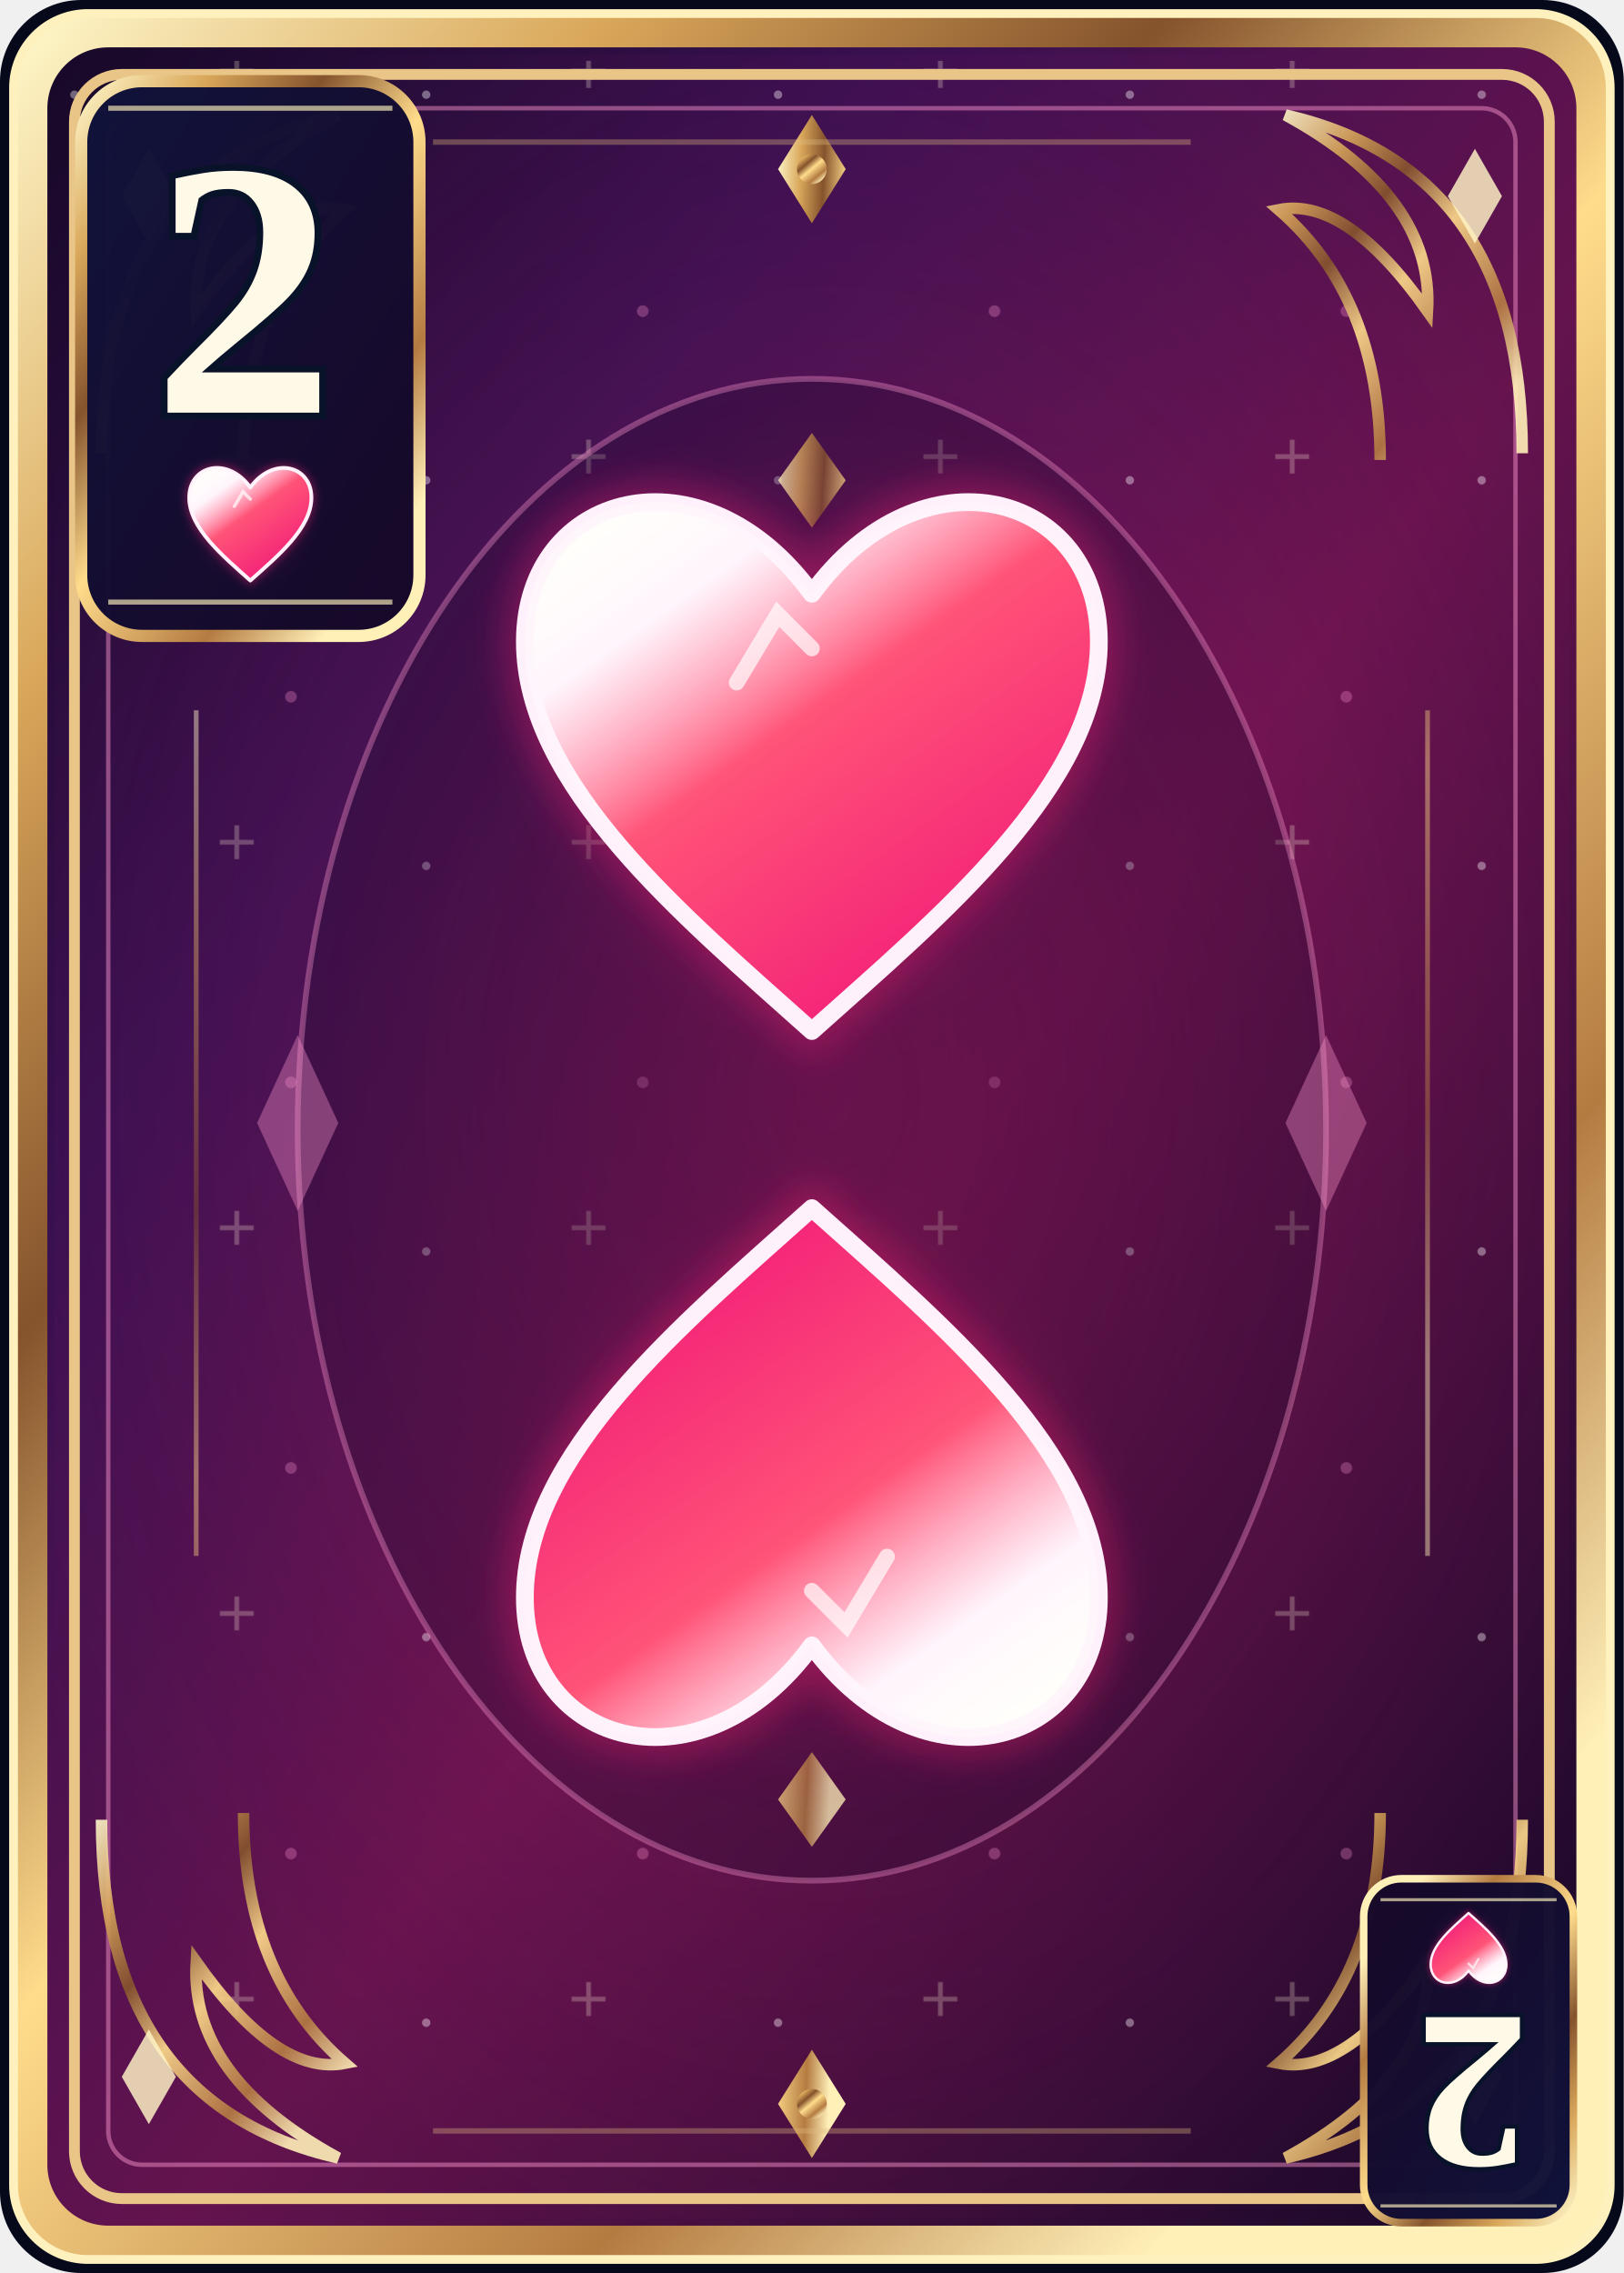
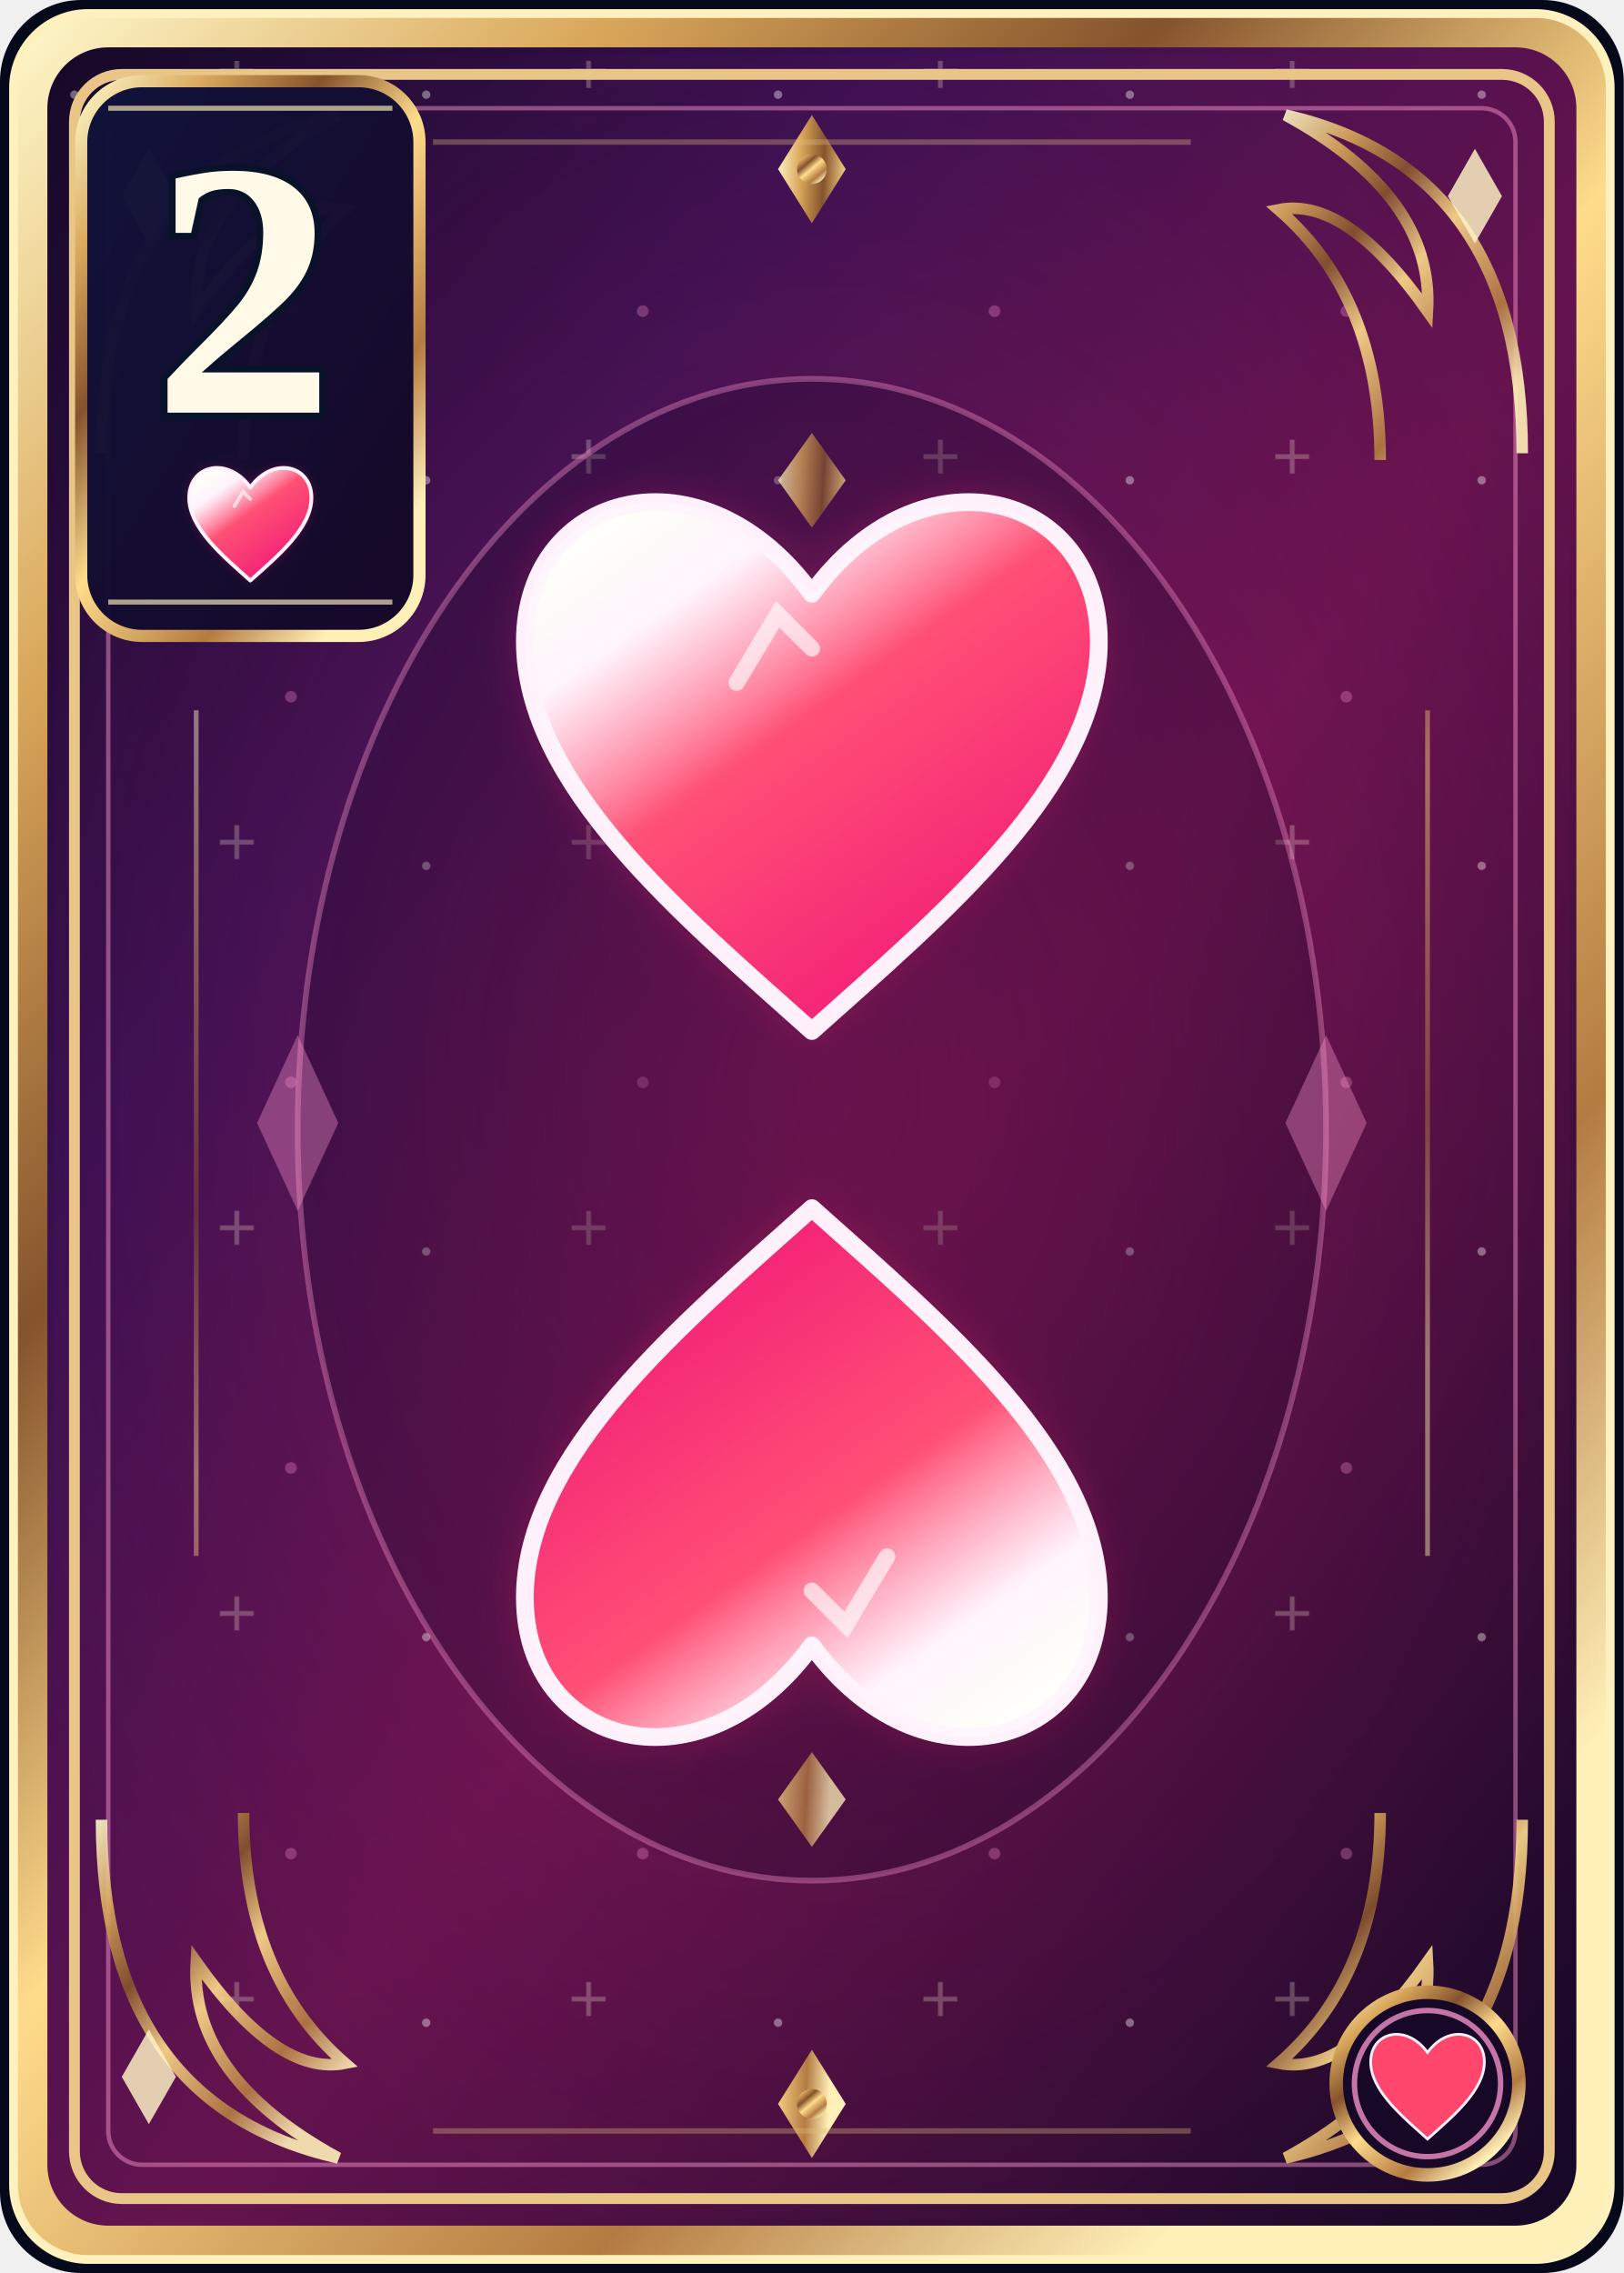
- <svg xmlns="http://www.w3.org/2000/svg" viewBox="0 0 240 336" width="240" height="336" role="img" aria-label="2 of Hearts — Mystic Royale V3" data-theme="mystic-royale-v3" data-rank="2" data-suit="H" data-card="H-2">
+ <svg xmlns="http://www.w3.org/2000/svg" viewBox="0 0 240 336" width="240" height="336" role="img" aria-label="2 of Hearts — Mystic Royale V4" data-theme="mystic-royale-v4" data-rank="2" data-suit="H" data-card="H-2">
  <defs>
    <linearGradient id="velvet" x1="0%" y1="0%" x2="96%" y2="100%">
      <stop offset="0%" stop-color="#170827" />
      <stop offset="28%" stop-color="#381050" />
      <stop offset="56%" stop-color="#64134e" />
      <stop offset="100%" stop-color="#170827" />
    </linearGradient>
    <radialGradient id="aura" cx="51%" cy="48%" r="59%">
      <stop offset="0%" stop-color="#f52375" stop-opacity=".27" />
      <stop offset="60%" stop-color="#f52375" stop-opacity=".08" />
      <stop offset="100%" stop-color="#f52375" stop-opacity="0" />
    </radialGradient>
    <linearGradient id="gold" x1="0%" y1="0%" x2="84%" y2="100%">
      <stop offset="0%" stop-color="#fff8cb" />
      <stop offset="18%" stop-color="#d9a75a" />
      <stop offset="35%" stop-color="#85532c" />
      <stop offset="53%" stop-color="#ffdc8c" />
      <stop offset="77%" stop-color="#b47b41" />
      <stop offset="94%" stop-color="#fff0b8" />
    </linearGradient>
    <linearGradient id="gem" x1="17%" y1="3%" x2="91%" y2="100%">
      <stop offset="0%" stop-color="#fffdf8" />
      <stop offset="15%" stop-color="#fff1fb" />
      <stop offset="40%" stop-color="#ff476e" />
      <stop offset="78%" stop-color="#f52375" />
      <stop offset="100%" stop-color="#381050" />
    </linearGradient>
    <linearGradient id="gemshine" x1="20%" y1="3%" x2="91%" y2="92%">
      <stop offset="0%" stop-color="#ffffff" stop-opacity=".91" />
      <stop offset="43%" stop-color="#ffffff" stop-opacity=".16" />
      <stop offset="100%" stop-color="#ffffff" stop-opacity="0" />
    </linearGradient>
    <radialGradient id="halo">
      <stop offset="0%" stop-color="#f52375" stop-opacity=".64" />
      <stop offset="54%" stop-color="#f52375" stop-opacity=".14" />
      <stop offset="100%" stop-color="#f52375" stop-opacity="0" />
    </radialGradient>
    <linearGradient id="portraitFade" x1="0%" y1="0%" x2="0%" y2="100%">
      <stop offset="0%" stop-color="#170827" stop-opacity=".03" />
      <stop offset="69%" stop-color="#170827" stop-opacity=".05" />
      <stop offset="100%" stop-color="#170827" stop-opacity=".89" />
    </linearGradient>
    <linearGradient id="indexBg" x1="0%" y1="0%" x2="100%" y2="100%">
      <stop offset="0%" stop-color="#10133b" stop-opacity=".98" />
      <stop offset="100%" stop-color="#170827" stop-opacity=".98" />
    </linearGradient>
    <filter id="soft" x="-50%" y="-50%" width="200%" height="200%">
      <feGaussianBlur stdDeviation="2.6" />
    </filter>
    <pattern id="stars" width="52" height="57" patternUnits="userSpaceOnUse">
      <circle cx="11" cy="14" r=".62" fill="#fff9ff" opacity=".39" />
      <circle cx="43" cy="46" r=".86" fill="#ff98d1" opacity=".3" />
      <path d="M35 8v5m-2.5-2.5h5" stroke="#fff2d7" stroke-width=".7" opacity=".26" />
    </pattern>
    <path id="suit" d="M0 41 C-19 24 -42 5 -42 -16 C-42 -38 -16 -45 0 -23 C16 -45 42 -38 42 -16 C42 5 19 24 0 41Z" />
    <clipPath id="portraitClip">
      <rect x="41" y="76" width="158" height="190" rx="10" />
    </clipPath>
  </defs>
  <rect width="240" height="336" rx="12" fill="#05091a" />
  <rect x="2" y="2" width="236" height="332" rx="11" fill="url(#gold)" stroke="#fff1be" stroke-width="1.3" />
  <rect x="7" y="7" width="226" height="322" rx="9" fill="url(#velvet)" />
  <rect x="8" y="8" width="224" height="320" rx="8" fill="url(#aura)" />
  <rect x="9" y="9" width="222" height="318" rx="8" fill="url(#stars)" />
  <rect x="11" y="11" width="218" height="314" rx="7" fill="none" stroke="#e9c588" stroke-width="1.6" />
  <rect x="16" y="16" width="208" height="304" rx="5" fill="none" stroke="#ff98d1" stroke-opacity=".46" stroke-width=".65" />
  <path d="M29 105L29 230M211 105L211 230" stroke="url(#gold)" stroke-width=".7" opacity=".46" />
  <g stroke="url(#gold)" stroke-width="1.7" fill="none" opacity=".9">
    <path d="M15 67Q15 25 50 17Q28 29 29 46Q41 29 51 31Q36 44 36 68" />
    <path d="M225 67Q225 25 190 17Q212 29 211 46Q199 29 189 31Q204 44 204 68" />
    <path d="M15 269Q15 311 50 319Q28 307 29 290Q41 307 51 305Q36 292 36 268" />
    <path d="M225 269Q225 311 190 319Q212 307 211 290Q199 307 189 305Q204 292 204 268" />
  </g>
  <g fill="#fff4c7" opacity=".83">
    <path d="M22 22l4 7-4 7-4-7Z M218 22l4 7-4 7-4-7Z M22 314l4-7-4-7-4 7Z M218 314l4-7-4-7-4 7Z" />
  </g>
  <g fill="url(#gold)">
    <path d="M120 17l5 8-5 8-5-8Z M120 319l5-8-5-8-5 8Z" />
    <circle cx="120" cy="25" r="2.2" />
    <circle cx="120" cy="311" r="2.2" />
  </g>
  <path d="M64 21h112M64 315h112" stroke="#dfb97e" stroke-width=".8" opacity=".35" />
  <ellipse cx="120" cy="167" rx="76" ry="111" fill="#170827" opacity=".27" />
  <ellipse cx="120" cy="167" rx="76" ry="111" fill="none" stroke="#ff98d1" stroke-width=".85" opacity=".36" />
  <path d="M120 64l5 7-5 7-5-7ZM120 259l5 7-5 7-5-7Z" fill="url(#gold)" opacity=".76" />
  <path d="M44 153l6 13-6 13-6-13ZM196 153l6 13-6 13-6-13Z" fill="#ff98d1" opacity=".36" />
  <g class="royal-pip" transform="translate(120 111) rotate(0) scale(1.01)">
-     <circle r="47" fill="url(#halo)" opacity=".40" />
-     <use href="#suit" fill="#f52375" stroke="#f52375" stroke-width="6" filter="url(#soft)" opacity=".35" />
+     <circle r="42" fill="url(#halo)" opacity=".22" />
+     <use href="#suit" fill="#f52375" stroke="#f52375" stroke-width="3.1" filter="url(#soft)" opacity=".18" />
    <use href="#suit" fill="url(#gem)" stroke="#fff1fb" stroke-width="2.6" stroke-linejoin="round" />
-     <use href="#suit" fill="url(#gemshine)" opacity=".41" />
-     <path d="M-11 -10L-5 -20L0 -15" fill="none" stroke="#ffffff" stroke-width="2.3" opacity=".68" stroke-linecap="round" />
+     <use href="#suit" fill="url(#gemshine)" opacity=".30" />
+     <path d="M-11 -10L-5 -20L0 -15" fill="none" stroke="#ffffff" stroke-width="2.4" opacity=".64" stroke-linecap="round" />
  </g>
  <g class="royal-pip" transform="translate(120 220) rotate(180) scale(1.01)">
-     <circle r="47" fill="url(#halo)" opacity=".40" />
-     <use href="#suit" fill="#f52375" stroke="#f52375" stroke-width="6" filter="url(#soft)" opacity=".35" />
+     <circle r="42" fill="url(#halo)" opacity=".22" />
+     <use href="#suit" fill="#f52375" stroke="#f52375" stroke-width="3.1" filter="url(#soft)" opacity=".18" />
    <use href="#suit" fill="url(#gem)" stroke="#fff1fb" stroke-width="2.6" stroke-linejoin="round" />
-     <use href="#suit" fill="url(#gemshine)" opacity=".41" />
-     <path d="M-11 -10L-5 -20L0 -15" fill="none" stroke="#ffffff" stroke-width="2.3" opacity=".68" stroke-linecap="round" />
+     <use href="#suit" fill="url(#gemshine)" opacity=".30" />
+     <path d="M-11 -10L-5 -20L0 -15" fill="none" stroke="#ffffff" stroke-width="2.4" opacity=".64" stroke-linecap="round" />
  </g>
  <g class="corner-index">
    <rect x="12" y="12" width="50" height="82" rx="9" fill="url(#indexBg)" stroke="url(#gold)" stroke-width="1.8" />
    <path d="M16 16h42M16 89h42" stroke="#fff2bd" stroke-width=".75" opacity=".65" />
    <text x="36" y="61" text-anchor="middle" font-family="Georgia,Times New Roman,serif" font-weight="bold" font-size="54" fill="#fff9e7" stroke="#081329" stroke-width="2" paint-order="stroke">2</text>
    <g class="royal-pip" transform="translate(37 77) rotate(0) scale(0.215)">
-       <circle r="47" fill="url(#halo)" opacity=".40" />
-       <use href="#suit" fill="#f52375" stroke="#f52375" stroke-width="6" filter="url(#soft)" opacity=".35" />
+       <circle r="42" fill="url(#halo)" opacity=".22" />
+       <use href="#suit" fill="#f52375" stroke="#f52375" stroke-width="3.1" filter="url(#soft)" opacity=".18" />
      <use href="#suit" fill="url(#gem)" stroke="#fff1fb" stroke-width="2.6" stroke-linejoin="round" />
-       <use href="#suit" fill="url(#gemshine)" opacity=".41" />
-       <path d="M-11 -10L-5 -20L0 -15" fill="none" stroke="#ffffff" stroke-width="2.3" opacity=".68" stroke-linecap="round" />
+       <use href="#suit" fill="url(#gemshine)" opacity=".30" />
+       <path d="M-11 -10L-5 -20L0 -15" fill="none" stroke="#ffffff" stroke-width="2.4" opacity=".64" stroke-linecap="round" />
    </g>
  </g>
-   <g class="corner-index" transform="translate(240 336) rotate(180) scale(.62)">
-     <rect x="12" y="12" width="50" height="82" rx="9" fill="url(#indexBg)" stroke="url(#gold)" stroke-width="1.8" />
-     <path d="M16 16h42M16 89h42" stroke="#fff2bd" stroke-width=".75" opacity=".65" />
-     <text x="36" y="61" text-anchor="middle" font-family="Georgia,Times New Roman,serif" font-weight="bold" font-size="54" fill="#fff9e7" stroke="#081329" stroke-width="2" paint-order="stroke">2</text>
-     <g class="royal-pip" transform="translate(37 77) rotate(0) scale(0.215)">
-       <circle r="47" fill="url(#halo)" opacity=".40" />
-       <use href="#suit" fill="#f52375" stroke="#f52375" stroke-width="6" filter="url(#soft)" opacity=".35" />
-       <use href="#suit" fill="url(#gem)" stroke="#fff1fb" stroke-width="2.6" stroke-linejoin="round" />
-       <use href="#suit" fill="url(#gemshine)" opacity=".41" />
-       <path d="M-11 -10L-5 -20L0 -15" fill="none" stroke="#ffffff" stroke-width="2.3" opacity=".68" stroke-linecap="round" />
-     </g>
+   <g class="corner-sigil" transform="translate(211 308)">
+     <circle r="13.5" fill="#170827" stroke="url(#gold)" stroke-width="2" />
+     <circle r="10.8" fill="none" stroke="#ff98d1" stroke-width=".8" opacity=".75" />
+     <use href="#suit" fill="#ff476e" stroke="#fff1fb" stroke-width="2" transform="scale(.20)" />
  </g>
</svg>
